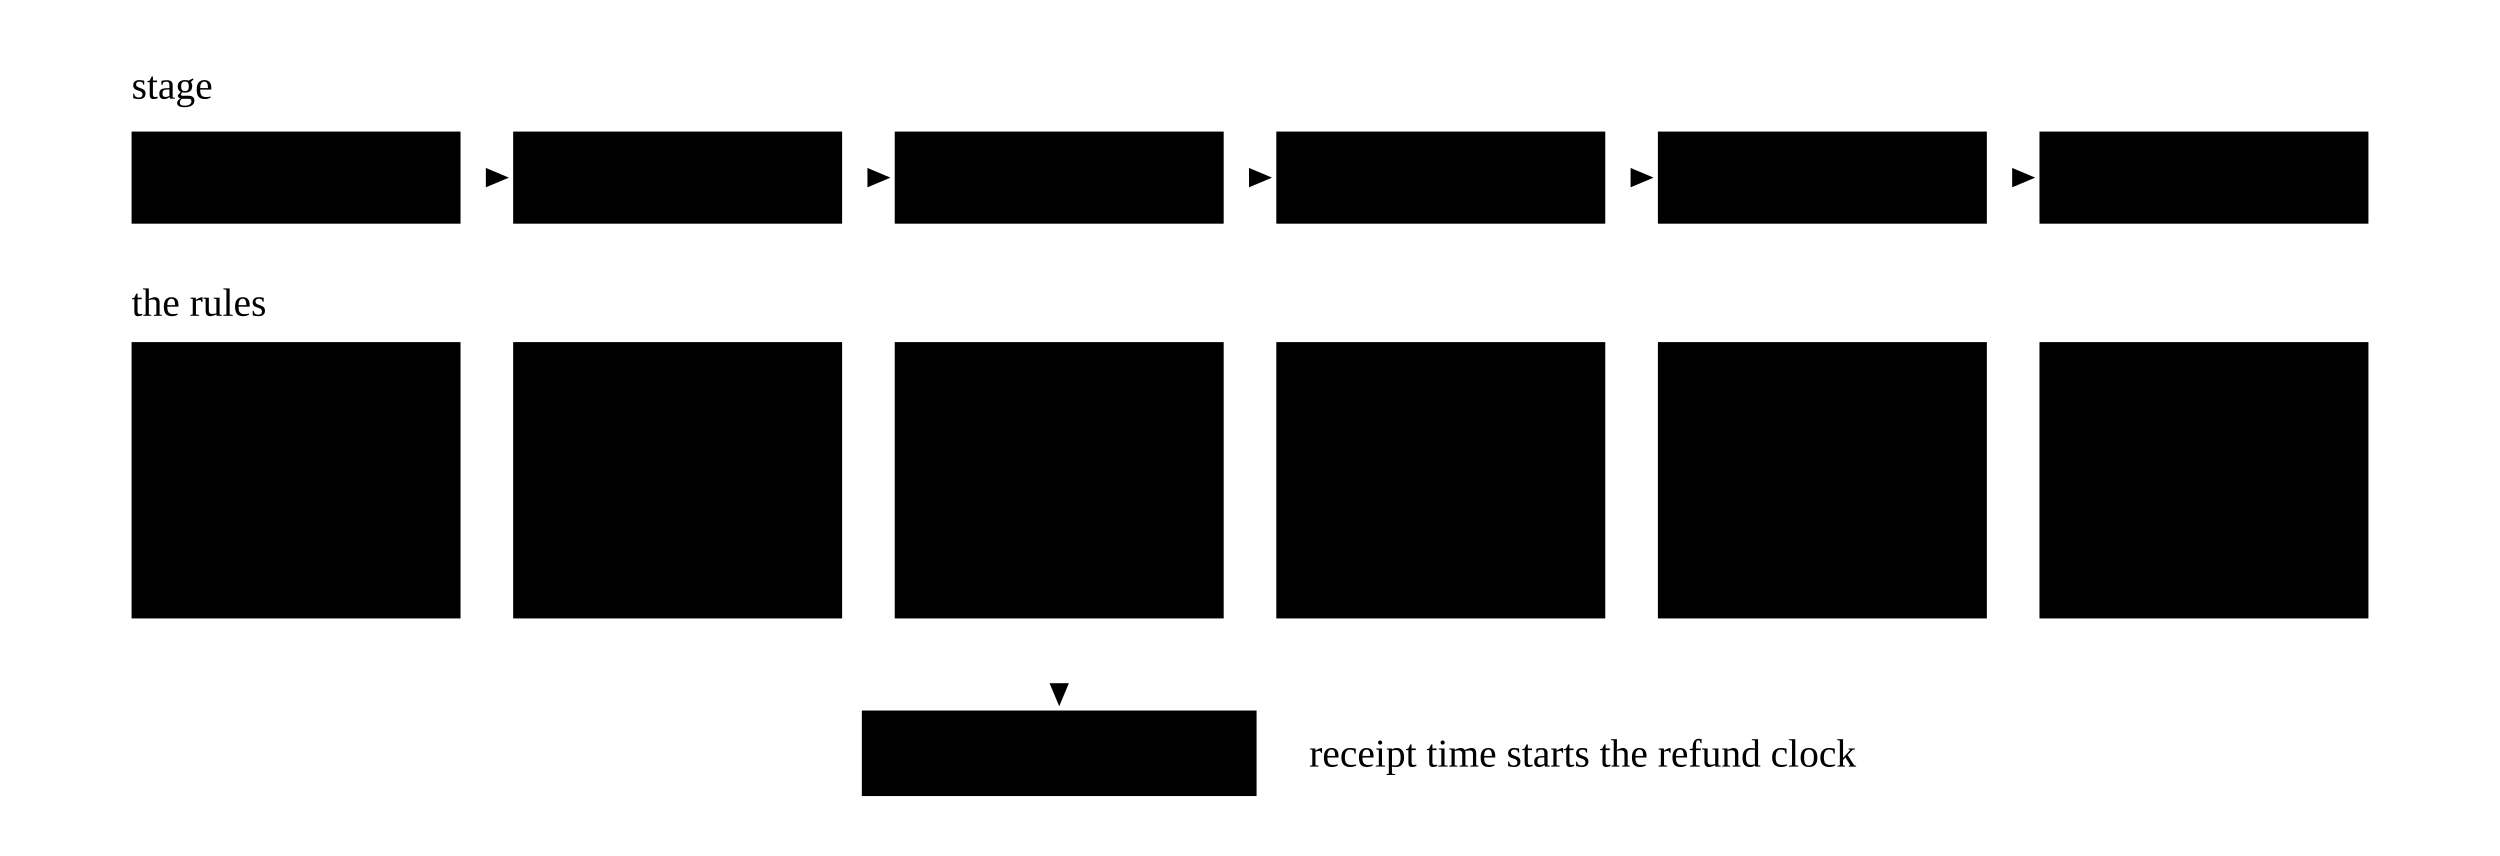
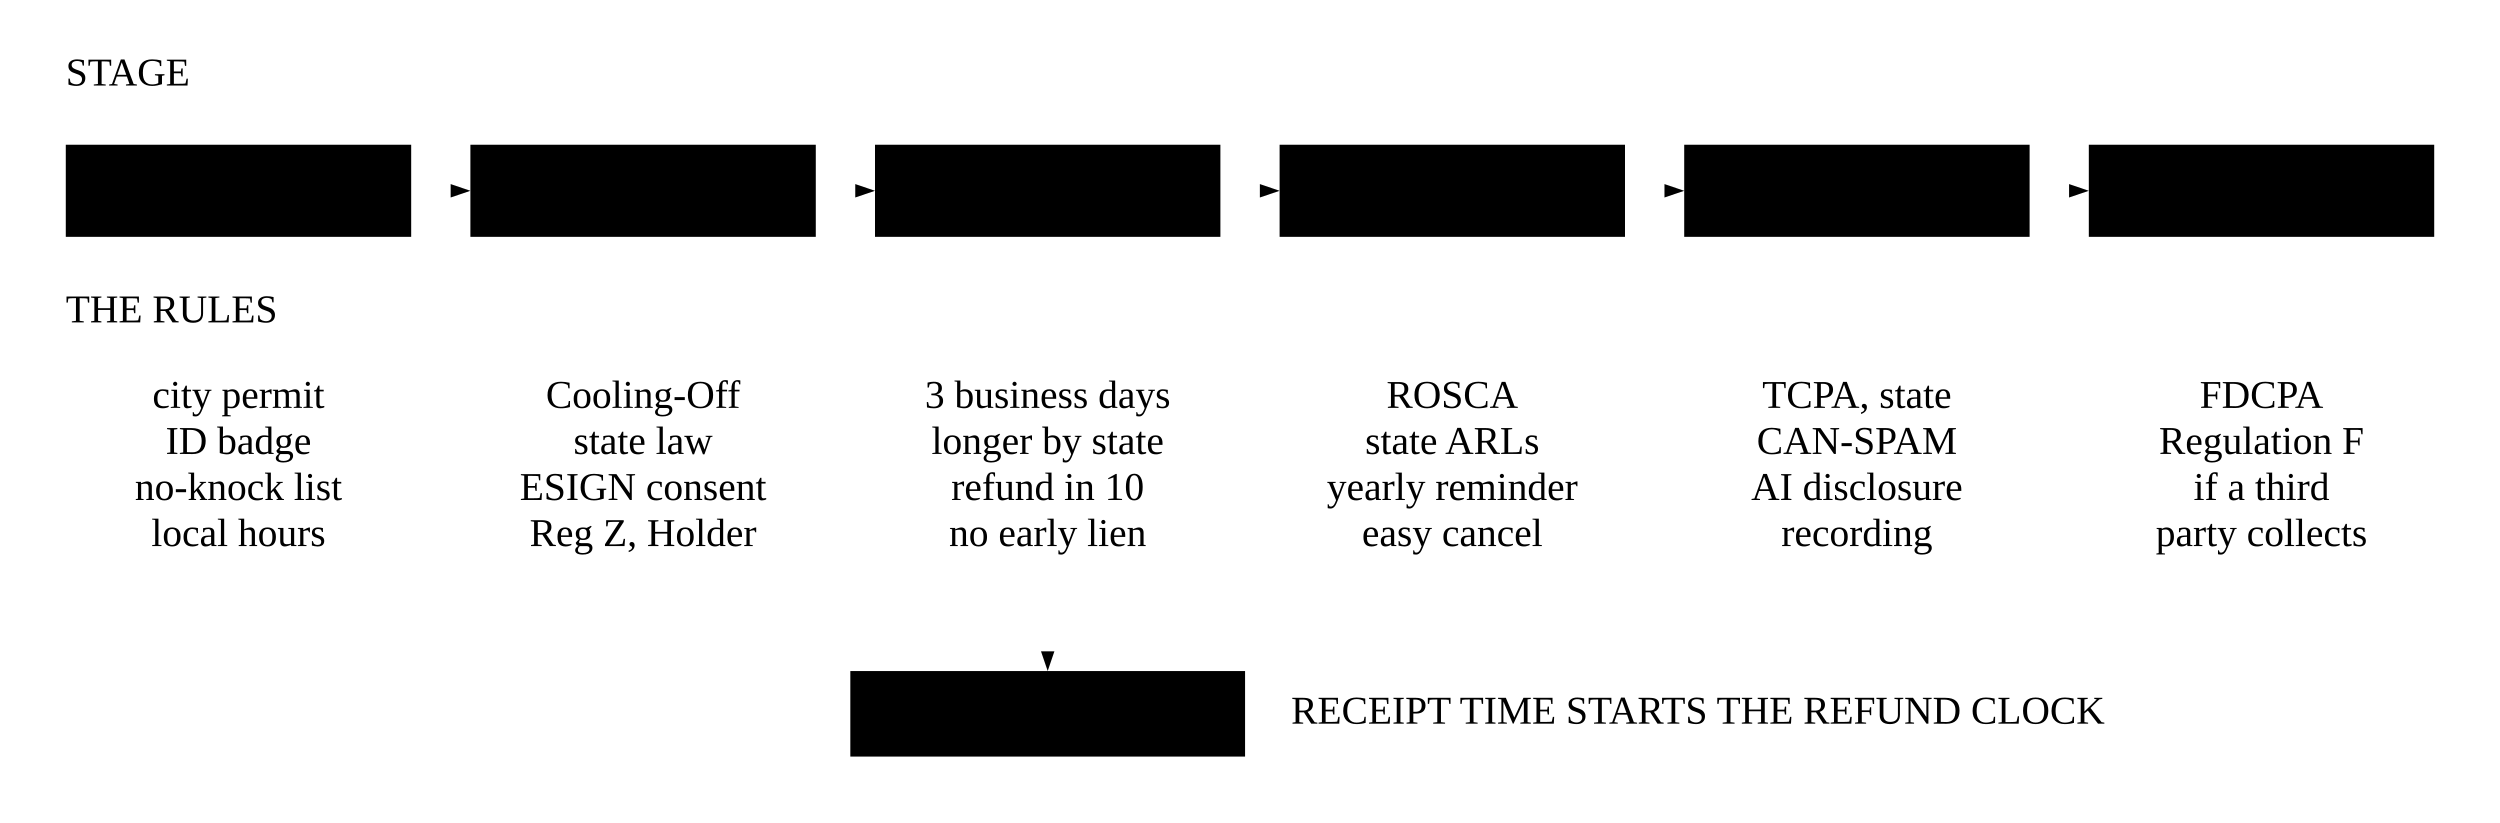
- <svg xmlns="http://www.w3.org/2000/svg" viewBox="0 0 760 260">
+ <svg xmlns="http://www.w3.org/2000/svg" class="dwg" viewBox="0 0 760 250">
  <defs>
-     <marker id="fo-cpl-ah" viewBox="0 0 10 10" refX="9" refY="5" markerWidth="7" markerHeight="7" markerUnits="userSpaceOnUse" orient="auto-start-reverse">
-       <path class="ah" d="M0,0.8L10,5L0,9.2Z" />
+     <marker id="fo-cpl-ah" viewBox="0 0 10 10" refX="10" refY="5" markerWidth="6" markerHeight="6" markerUnits="userSpaceOnUse" orient="auto-start-reverse">
+       <path class="ah ink" d="M0,1.6L10,5L0,8.4Z" />
    </marker>
-     <marker id="fo-cpl-ah-hl" viewBox="0 0 10 10" refX="9" refY="5" markerWidth="7" markerHeight="7" markerUnits="userSpaceOnUse" orient="auto-start-reverse">
-       <path class="ah hl" d="M0,0.8L10,5L0,9.2Z" />
+     <marker id="fo-cpl-ah-hl" viewBox="0 0 10 10" refX="10" refY="5" markerWidth="6" markerHeight="6" markerUnits="userSpaceOnUse" orient="auto-start-reverse">
+       <path class="ah hl" d="M0,1.6L10,5L0,8.4Z" />
    </marker>
+     <pattern id="fo-cpl-hatch" width="5" height="5" patternUnits="userSpaceOnUse" patternTransform="rotate(45)">
+       <path class="hatch-ln" d="M0,0V5" />
+     </pattern>
  </defs>
-   <text class="cap" x="40" y="30">stage</text>
-   <rect class="cell band" x="40" y="40" width="100" height="28" />
-   <text class="t b" x="90" y="54" text-anchor="middle" dominant-baseline="central">knock</text>
-   <path class="ln hl" d="M140,54H154" marker-end="url(#fo-cpl-ah-hl)" />
-   <rect class="cell hl" x="156" y="40" width="100" height="28" />
-   <text class="t hl b" x="206" y="54" text-anchor="middle" dominant-baseline="central">sign</text>
-   <path class="ln hl" d="M256,54H270" marker-end="url(#fo-cpl-ah-hl)" />
-   <rect class="cell hl" x="272" y="40" width="100" height="28" />
-   <text class="t hl b" x="322" y="54" text-anchor="middle" dominant-baseline="central">window</text>
-   <path class="ln hl" d="M372,54H386" marker-end="url(#fo-cpl-ah-hl)" />
-   <rect class="cell hl" x="388" y="40" width="100" height="28" />
-   <text class="t hl b" x="438" y="54" text-anchor="middle" dominant-baseline="central">term</text>
-   <path class="ln hl" d="M488,54H502" marker-end="url(#fo-cpl-ah-hl)" />
-   <rect class="cell hl" x="504" y="40" width="100" height="28" />
-   <text class="t hl b" x="554" y="54" text-anchor="middle" dominant-baseline="central">contact</text>
-   <path class="ln dash" d="M604,54H618" marker-end="url(#fo-cpl-ah)" />
-   <rect class="cell band" x="620" y="40" width="100" height="28" />
-   <text class="t b" x="670" y="54" text-anchor="middle" dominant-baseline="central">collections</text>
-   <text class="cap" x="40" y="96">the rules</text>
-   <rect class="cell" x="40" y="104" width="100" height="84" />
-   <text class="n" x="48" y="120">city permit</text>
-   <text class="n" x="48" y="136">ID badge</text>
-   <text class="n" x="48" y="152">no-knock list</text>
-   <text class="n" x="48" y="168">local hours</text>
-   <rect class="cell" x="156" y="104" width="100" height="84" />
-   <text class="n" x="164" y="120">Cooling-Off</text>
-   <text class="n" x="164" y="136">state law</text>
-   <text class="n" x="164" y="152">ESIGN consent</text>
-   <text class="n" x="164" y="168">Reg Z, Holder</text>
-   <rect class="cell" x="272" y="104" width="100" height="84" />
-   <text class="n" x="276" y="120">3 business days</text>
-   <text class="n" x="276" y="136">longer by state</text>
-   <text class="n" x="276" y="152">refund in 10</text>
-   <text class="n" x="276" y="168">no early lien</text>
-   <rect class="cell" x="388" y="104" width="100" height="84" />
-   <text class="n" x="392" y="120">ROSCA</text>
-   <text class="n" x="392" y="136">state ARLs</text>
-   <text class="n" x="392" y="152">yearly reminder</text>
-   <text class="n" x="392" y="168">easy cancel</text>
-   <rect class="cell" x="504" y="104" width="100" height="84" />
-   <text class="n" x="512" y="120">TCPA, state</text>
-   <text class="n" x="512" y="136">CAN-SPAM</text>
-   <text class="n" x="512" y="152">AI disclosure</text>
-   <text class="n" x="512" y="168">recording</text>
-   <rect class="cell" x="620" y="104" width="100" height="84" />
-   <text class="n" x="628" y="120">FDCPA</text>
-   <text class="n" x="628" y="136">Regulation F</text>
-   <text class="n" x="628" y="152">if a third</text>
-   <text class="n" x="628" y="168">party collects</text>
-   <path class="ln dash" d="M322,188V214" marker-end="url(#fo-cpl-ah)" />
-   <rect class="cell ghost end" x="262" y="216" width="120" height="26" />
-   <text class="t dim" x="322" y="229" text-anchor="middle" dominant-baseline="central">cancelled</text>
-   <text class="n" x="398" y="229" dominant-baseline="central">receipt time starts the refund clock</text>
+   <text class="th" x="20" y="26">STAGE</text>
+   <path class="tbl" d="M20,32L740,32" />
+   <rect class="obj fill-2" x="20" y="44" width="105" height="28" />
+   <text class="sl ink" x="72.5" y="61" text-anchor="middle">KNOCK</text>
+   <rect class="obj fill-2" x="143" y="44" width="105" height="28" />
+   <text class="sl ink" x="195.5" y="61" text-anchor="middle">SIGN</text>
+   <rect class="obj hl" x="266" y="44" width="105" height="28" />
+   <text class="sl ink hl" x="318.5" y="61" text-anchor="middle">WINDOW</text>
+   <rect class="obj fill-2" x="389" y="44" width="105" height="28" />
+   <text class="sl ink" x="441.5" y="61" text-anchor="middle">TERM</text>
+   <rect class="obj fill-2" x="512" y="44" width="105" height="28" />
+   <text class="sl ink" x="564.5" y="61" text-anchor="middle">CONTACT</text>
+   <rect class="obj fill-2" x="635" y="44" width="105" height="28" />
+   <text class="sl ink" x="687.5" y="61" text-anchor="middle">COLLECTIONS</text>
+   <path class="flow" d="M125,58L143,58" marker-end="url(#fo-cpl-ah)" />
+   <path class="flow" d="M248,58L266,58" marker-end="url(#fo-cpl-ah)" />
+   <path class="flow" d="M371,58L389,58" marker-end="url(#fo-cpl-ah)" />
+   <path class="flow" d="M494,58L512,58" marker-end="url(#fo-cpl-ah)" />
+   <path class="flow alt" d="M617,58L635,58" marker-end="url(#fo-cpl-ah)" />
+   <text class="th" x="20" y="98">THE RULES</text>
+   <path class="tbl" d="M20,106L740,106" />
+   <text class="tc" x="72.5" y="124" text-anchor="middle">city permit</text>
+   <text class="tc" x="72.5" y="138" text-anchor="middle">ID badge</text>
+   <text class="tc" x="72.5" y="152" text-anchor="middle">no-knock list</text>
+   <text class="tc" x="72.5" y="166" text-anchor="middle">local hours</text>
+   <text class="tc" x="195.5" y="124" text-anchor="middle">Cooling-Off</text>
+   <text class="tc" x="195.5" y="138" text-anchor="middle">state law</text>
+   <text class="tc" x="195.5" y="152" text-anchor="middle">ESIGN consent</text>
+   <text class="tc" x="195.5" y="166" text-anchor="middle">Reg Z, Holder</text>
+   <text class="tc hl" x="318.5" y="124" text-anchor="middle">3 business days</text>
+   <text class="tc hl" x="318.5" y="138" text-anchor="middle">longer by state</text>
+   <text class="tc hl" x="318.5" y="152" text-anchor="middle">refund in 10</text>
+   <text class="tc hl" x="318.5" y="166" text-anchor="middle">no early lien</text>
+   <text class="tc" x="441.5" y="124" text-anchor="middle">ROSCA</text>
+   <text class="tc" x="441.5" y="138" text-anchor="middle">state ARLs</text>
+   <text class="tc" x="441.5" y="152" text-anchor="middle">yearly reminder</text>
+   <text class="tc" x="441.5" y="166" text-anchor="middle">easy cancel</text>
+   <text class="tc" x="564.5" y="124" text-anchor="middle">TCPA, state</text>
+   <text class="tc" x="564.5" y="138" text-anchor="middle">CAN-SPAM</text>
+   <text class="tc" x="564.5" y="152" text-anchor="middle">AI disclosure</text>
+   <text class="tc" x="564.5" y="166" text-anchor="middle">recording</text>
+   <text class="tc" x="687.5" y="124" text-anchor="middle">FDCPA</text>
+   <text class="tc" x="687.5" y="138" text-anchor="middle">Regulation F</text>
+   <text class="tc" x="687.5" y="152" text-anchor="middle">if a third</text>
+   <text class="tc" x="687.5" y="166" text-anchor="middle">party collects</text>
+   <rect class="obj fill-1" x="258.5" y="204" width="120" height="26" />
+   <rect class="obj" x="261.5" y="207" width="114" height="20" />
+   <text class="sl ink" x="318.5" y="220" text-anchor="middle">CANCELLED</text>
+   <path class="flow alt" d="M318.5,174L318.5,204" marker-end="url(#fo-cpl-ah)" />
+   <text class="sl" x="392.5" y="220">RECEIPT TIME STARTS THE REFUND CLOCK</text>
</svg>
